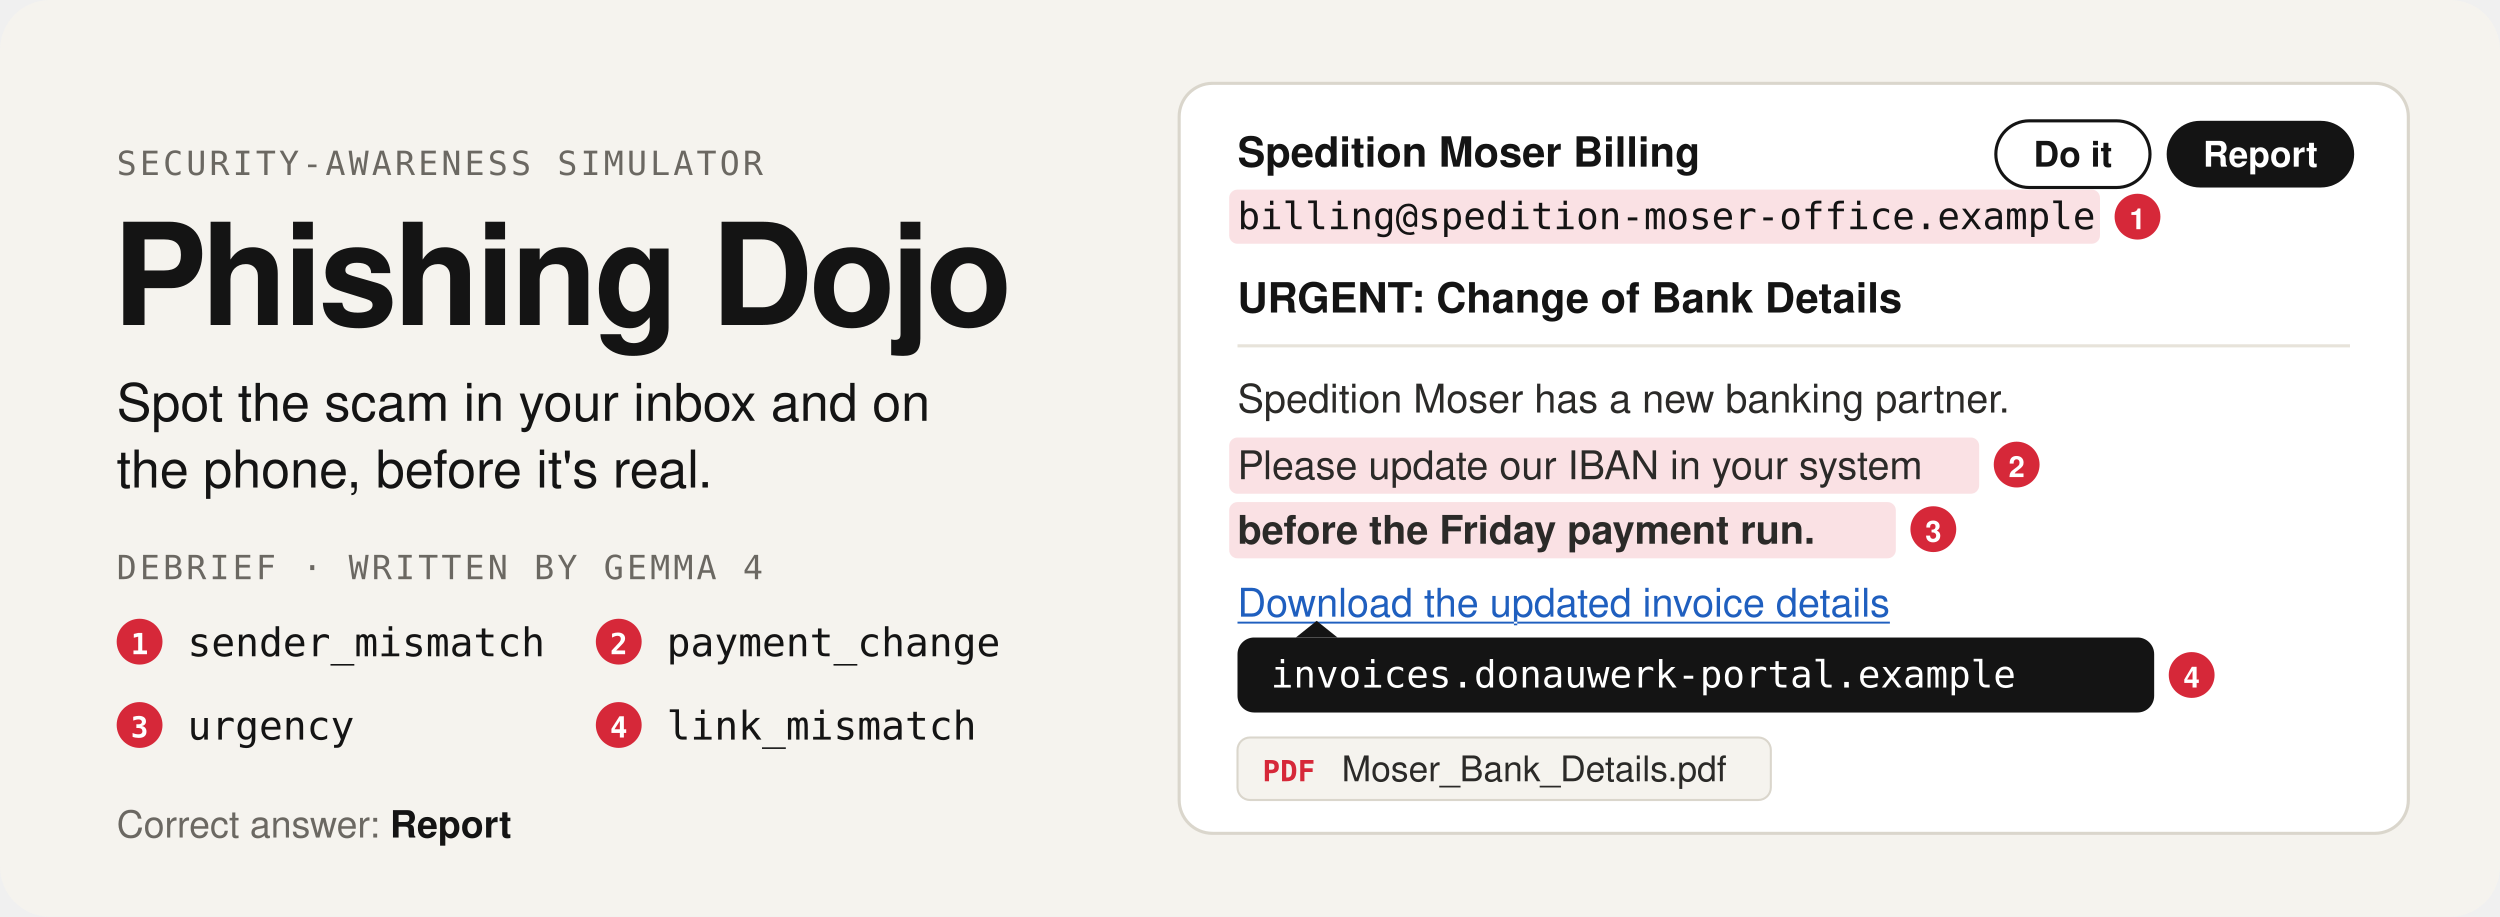
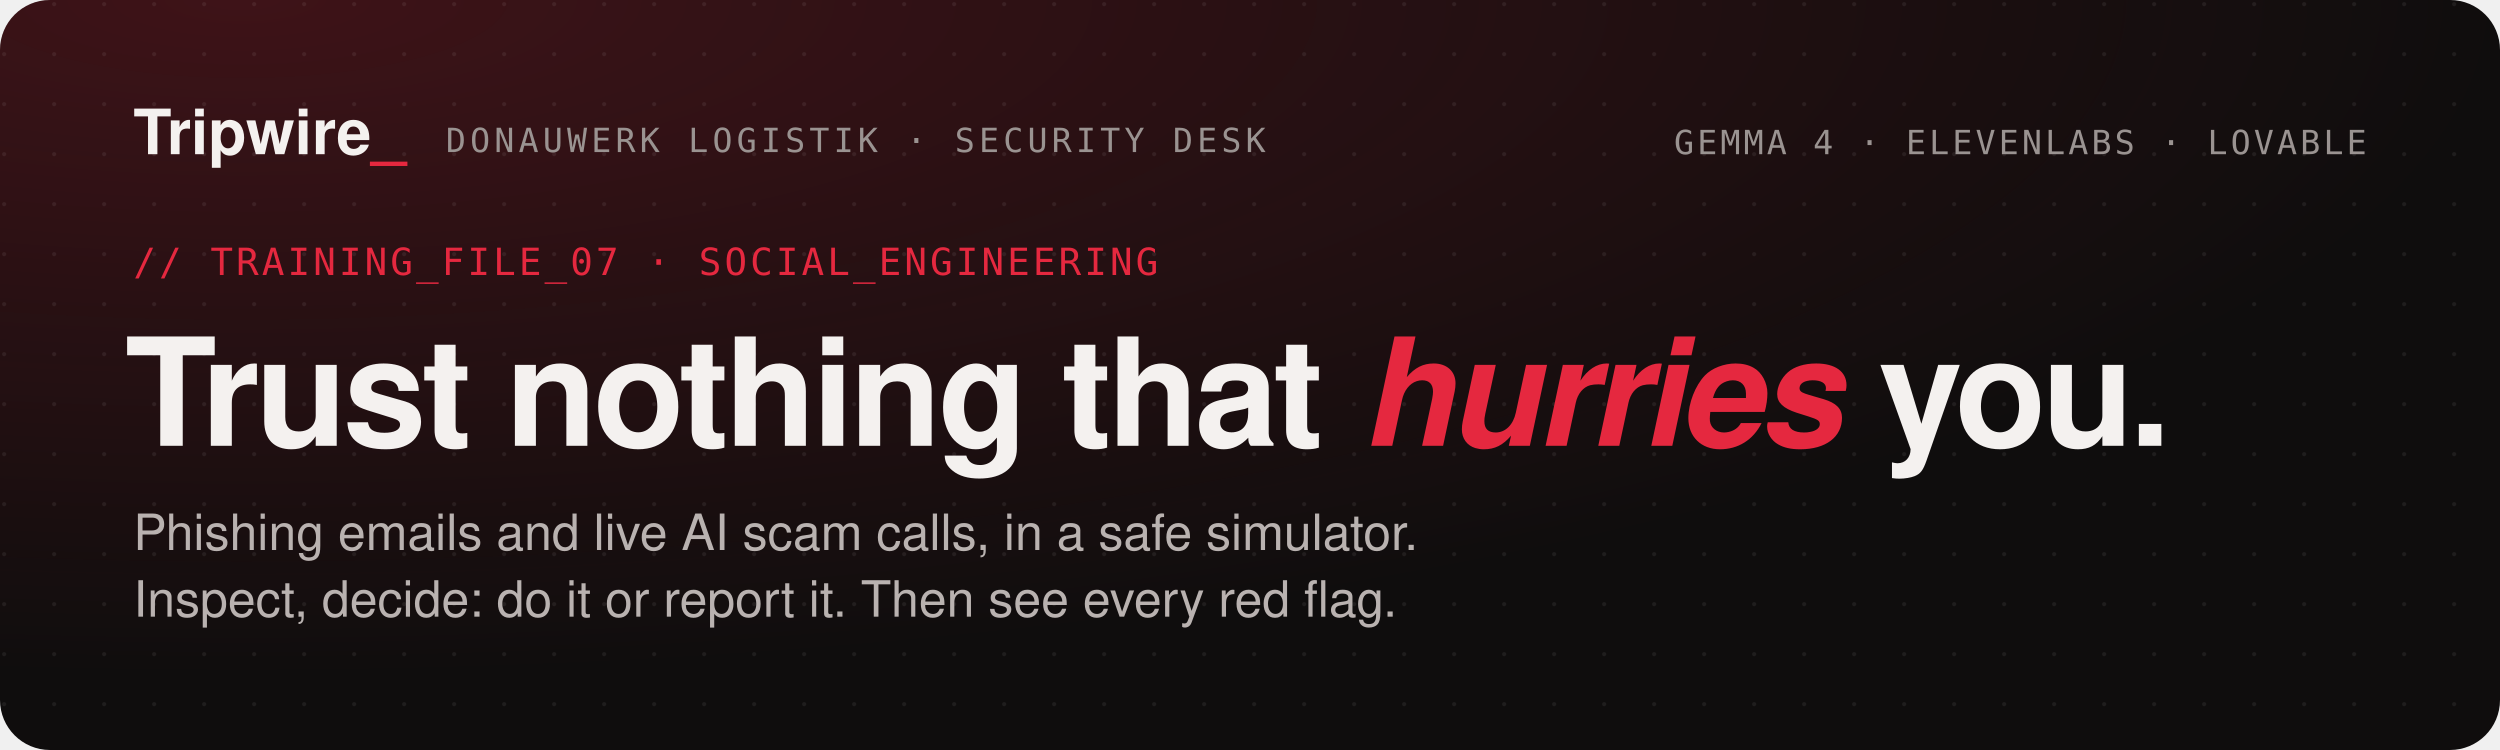
- <svg xmlns="http://www.w3.org/2000/svg" width="1200" height="440" viewBox="0 0 1200 440" role="img" aria-labelledby="title desc">
-   <rect width="1200" height="440" rx="24" fill="#F5F3EE" />
-   <g id="title-block" font-family="-apple-system, BlinkMacSystemFont, 'Segoe UI', Helvetica, Arial, sans-serif">
-     <text x="56" y="84" font-family="ui-monospace, SFMono-Regular, Menlo, Consolas, monospace" font-size="16" letter-spacing="1.5" fill="#6B6862">SECURITY-AWARENESS SIMULATOR</text>
-     <text x="54" y="156" font-size="68" font-weight="800" letter-spacing="-2" fill="#141414">Phishing Dojo</text>
-     <text x="56" y="202" font-size="25" fill="#141414">Spot the scam in your inbox and on</text>
-     <text x="56" y="234" font-size="25" fill="#141414">the phone, before it's real.</text>
-     <g id="debrief" transform="translate(56 278)">
-       <text x="0" y="0" font-family="ui-monospace, SFMono-Regular, Menlo, Consolas, monospace" font-size="16" letter-spacing="1.5" fill="#6B6862">DEBRIEF · WRITTEN BY GEMMA 4</text>
-       <g font-family="ui-monospace, SFMono-Regular, Menlo, Consolas, monospace" font-size="19" fill="#141414">
-         <circle cx="11" cy="30" r="11" fill="#D62839" />
-         <text x="11" y="36" text-anchor="middle" font-size="14" font-weight="700" fill="#FFFFFF">1</text>
-         <text x="34" y="37">sender_mismatch</text>
-         <circle cx="241" cy="30" r="11" fill="#D62839" />
-         <text x="241" y="36" text-anchor="middle" font-size="14" font-weight="700" fill="#FFFFFF">2</text>
-         <text x="264" y="37">payment_change</text>
-         <circle cx="11" cy="70" r="11" fill="#D62839" />
-         <text x="11" y="76" text-anchor="middle" font-size="14" font-weight="700" fill="#FFFFFF">3</text>
-         <text x="34" y="77">urgency</text>
-         <circle cx="241" cy="70" r="11" fill="#D62839" />
-         <text x="241" y="76" text-anchor="middle" font-size="14" font-weight="700" fill="#FFFFFF">4</text>
-         <text x="264" y="77">link_mismatch</text>
-       </g>
-       <text x="0" y="124" font-size="18" fill="#6B6862">Correct answer: <tspan font-weight="700" fill="#141414">Report</tspan>
-       </text>
-     </g>
+ <svg xmlns="http://www.w3.org/2000/svg" width="1200" height="360" viewBox="0 0 1200 360" role="img" aria-labelledby="title desc">
+   <defs>
+     <pattern id="dots" width="24" height="24" patternUnits="userSpaceOnUse">
+       <circle cx="2" cy="2" r="1" fill="#FFFFFF" fill-opacity="0.07" />
+     </pattern>
+     <radialGradient id="glow" cx="0.1" cy="0" r="0.9">
+       <stop offset="0" stop-color="#E5283F" stop-opacity="0.22" />
+       <stop offset="1" stop-color="#E5283F" stop-opacity="0" />
+     </radialGradient>
+   </defs>
+   <rect width="1200" height="360" rx="24" fill="#0F0D0D" />
+   <rect width="1200" height="360" rx="24" fill="url(#glow)" />
+   <rect width="1200" height="360" rx="24" fill="url(#dots)" />
+   <g id="title-block" font-family="'Space Grotesk', -apple-system, BlinkMacSystemFont, 'Segoe UI', Helvetica, Arial, sans-serif">
+     <text x="64" y="74" font-size="30" font-weight="700" fill="#F4F1EF">Tripwire<tspan fill="#E5283F">_</tspan>
+     </text>
+     <text x="214" y="73" font-family="'JetBrains Mono', ui-monospace, SFMono-Regular, Menlo, Consolas, monospace" font-size="16" letter-spacing="2" fill="#9A9391">DONAUWERK LOGISTIK · SECURITY DESK</text>
+     <text x="64" y="132" font-family="'JetBrains Mono', ui-monospace, SFMono-Regular, Menlo, Consolas, monospace" font-size="18" letter-spacing="1.5" fill="#E5283F">// TRAINING_FILE_07 · SOCIAL_ENGINEERING</text>
+     <text x="60" y="214" font-size="72" font-weight="700" letter-spacing="-2" fill="#F4F1EF">Trust nothing that <tspan font-style="italic" fill="#E5283F">hurries</tspan> you.</text>
+     <text x="64" y="264" font-size="24" fill="#B9B2B0">Phishing emails and live AI scam calls, in a safe simulator.</text>
+     <text x="64" y="296" font-size="24" fill="#B9B2B0">Inspect, decide: do it or report it. Then see every red flag.</text>
  </g>
-   <g id="project-proof" font-family="-apple-system, BlinkMacSystemFont, 'Segoe UI', Helvetica, Arial, sans-serif">
-     <rect x="566" y="40" width="590" height="360" rx="16" fill="#FFFFFF" stroke="#DAD6CC" stroke-width="1.5" />
-     <text x="594" y="80" font-size="20" font-weight="700" fill="#141414">Spedition Moser Billing</text>
-     <g id="actions" font-size="17" font-weight="600">
-       <rect x="958" y="58" width="74" height="32" rx="16" fill="none" stroke="#141414" stroke-width="1.5" />
-       <text x="995" y="80" text-anchor="middle" fill="#141414">Do it</text>
-       <rect x="1040" y="58" width="90" height="32" rx="16" fill="#141414" />
-       <text x="1085" y="80" text-anchor="middle" fill="#FFFFFF">Report</text>
-     </g>
-     <rect x="590" y="91" width="418" height="26" rx="4" fill="#D62839" fill-opacity="0.14" />
-     <text x="594" y="110" font-family="ui-monospace, SFMono-Regular, Menlo, Consolas, monospace" font-size="18" fill="#141414">billing@spedition-moser-office.example</text>
-     <circle cx="1026" cy="104" r="11" fill="#D62839" />
-     <text x="1026" y="110" text-anchor="middle" font-size="14" font-weight="700" fill="#FFFFFF">1</text>
-     <text x="594" y="150" font-size="20" font-weight="700" fill="#141414">URGENT: Change of Bank Details</text>
-     <line x1="594" y1="166" x2="1128" y2="166" stroke="#E7E3DA" stroke-width="1.5" />
-     <g font-size="19" fill="#2B2A28">
-       <text x="594" y="198">Spedition Moser has a new banking partner.</text>
-       <rect x="590" y="210" width="360" height="27" rx="4" fill="#D62839" fill-opacity="0.14" />
-       <text x="594" y="230">Please update our IBAN in your system</text>
-       <circle cx="968" cy="223" r="11" fill="#D62839" />
-       <text x="968" y="229" text-anchor="middle" font-size="14" font-weight="700" fill="#FFFFFF">2</text>
-       <rect x="590" y="241" width="320" height="27" rx="4" fill="#D62839" fill-opacity="0.14" />
-       <text x="594" y="261">
-         <tspan font-weight="700">before the Friday payment run.</tspan>
-       </text>
-       <circle cx="928" cy="254" r="11" fill="#D62839" />
-       <text x="928" y="260" text-anchor="middle" font-size="14" font-weight="700" fill="#FFFFFF">3</text>
-       <text x="594" y="296" fill="#1F5FBF" text-decoration="underline">Download the updated invoice details</text>
-     </g>
-     <g id="hover">
-       <path d="M622 306 l10 -8 l10 8 z" fill="#141414" />
-       <rect x="594" y="306" width="440" height="36" rx="8" fill="#141414" />
-       <text x="610" y="330" font-family="ui-monospace, SFMono-Regular, Menlo, Consolas, monospace" font-size="18" fill="#FFFFFF">invoices.donauwerk-portal.example</text>
-       <circle cx="1052" cy="324" r="11" fill="#D62839" />
-       <text x="1052" y="330" text-anchor="middle" font-size="14" font-weight="700" fill="#FFFFFF">4</text>
-     </g>
-     <g id="attachment">
-       <rect x="594" y="354" width="256" height="30" rx="6" fill="#F5F3EE" stroke="#DAD6CC" />
-       <text x="606" y="375" font-family="ui-monospace, SFMono-Regular, Menlo, Consolas, monospace" font-size="14" font-weight="700" fill="#D62839">PDF</text>
-       <text x="644" y="375" font-size="17" fill="#2B2A28">Moser_Bank_Details.pdf</text>
-     </g>
+   <g id="metadata" font-family="'JetBrains Mono', ui-monospace, SFMono-Regular, Menlo, Consolas, monospace" font-size="16" letter-spacing="1.5" fill="#9A9391">
+     <text x="1136" y="74" text-anchor="end">GEMMA 4 · ELEVENLABS · LOVABLE</text>
  </g>
</svg>
